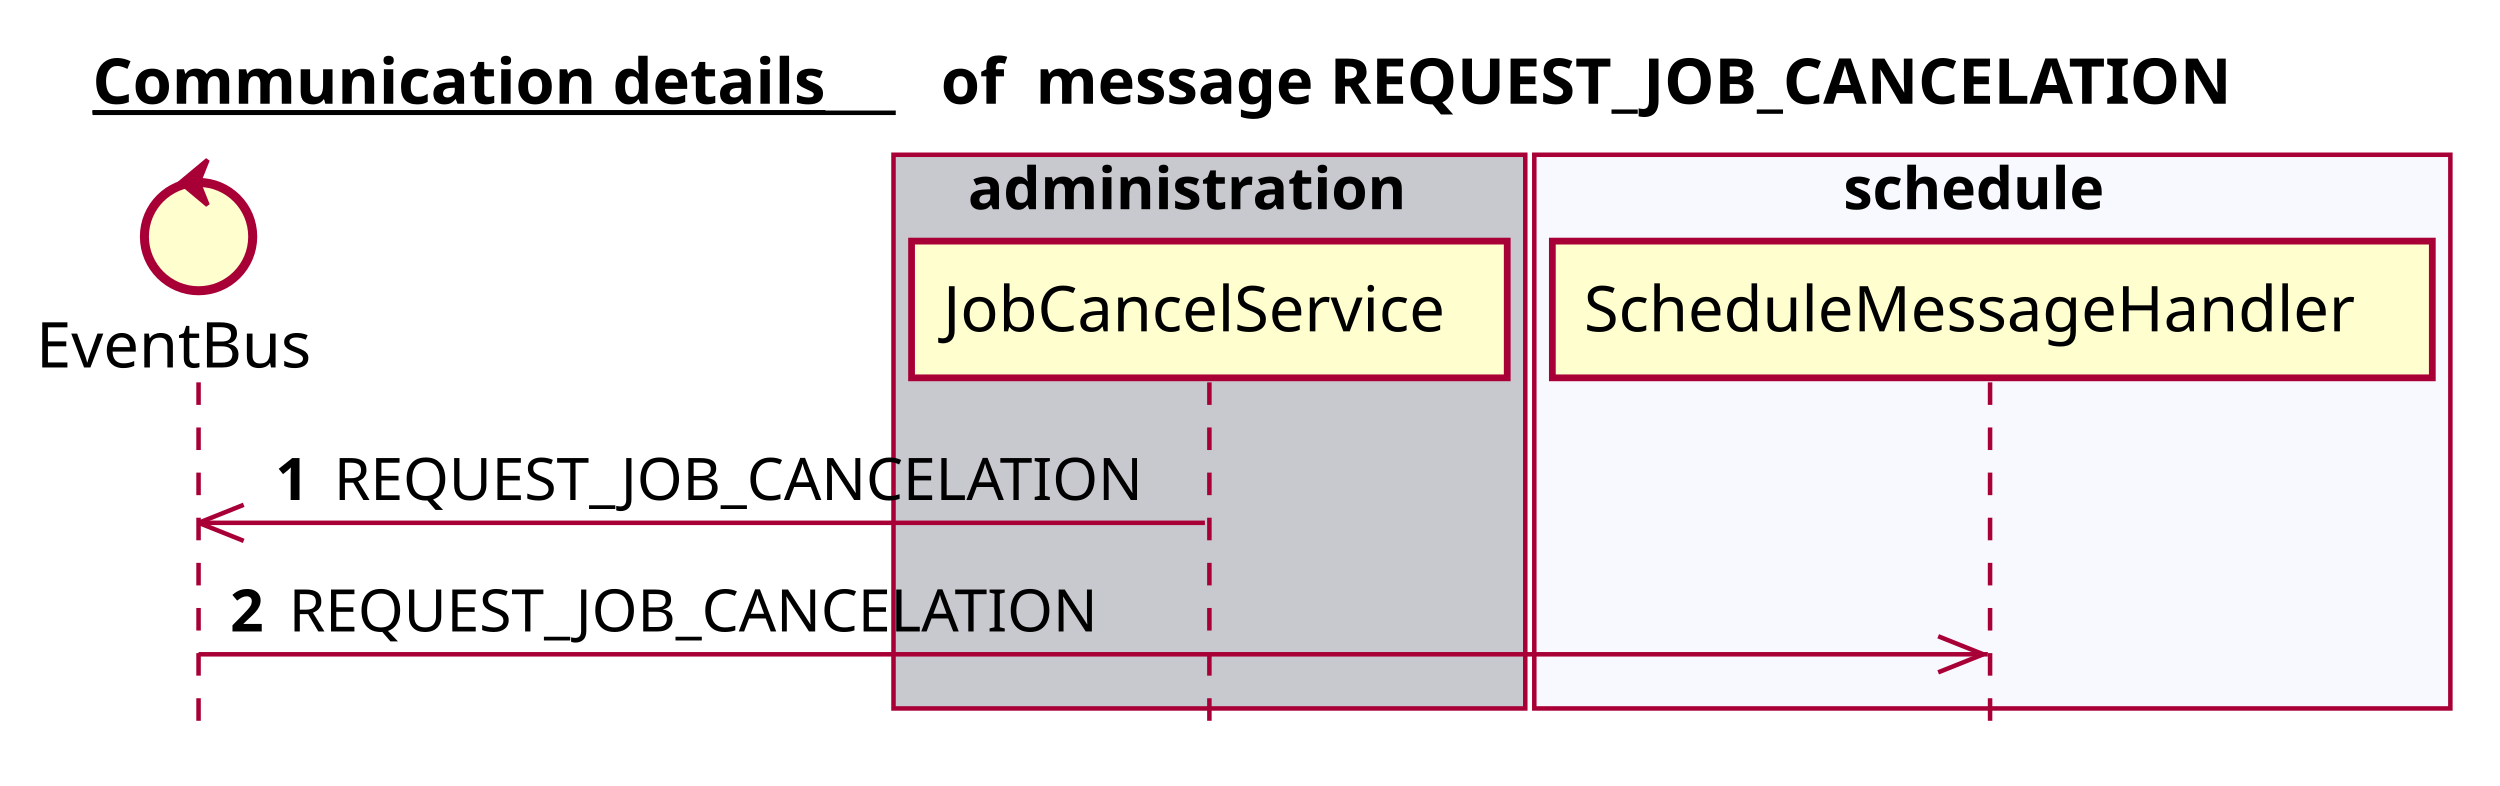
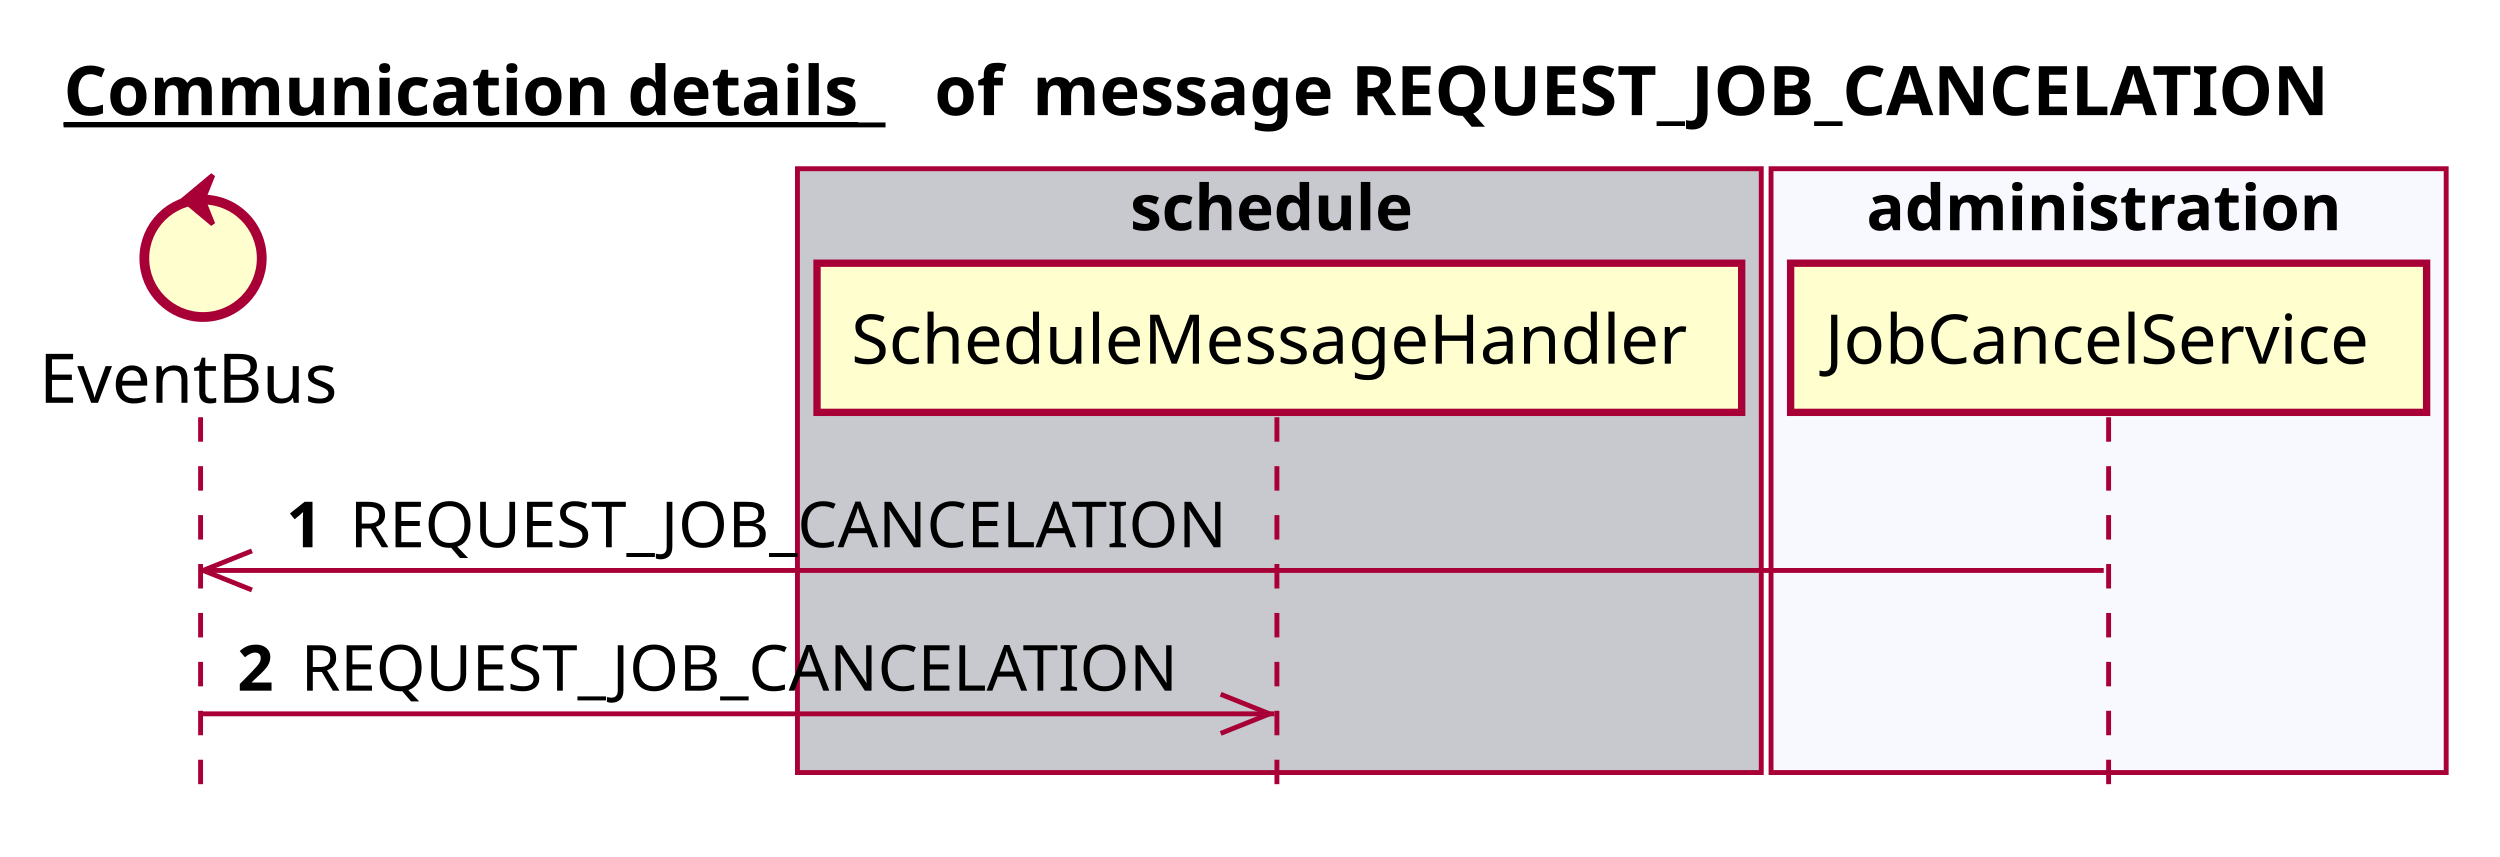
- <svg xmlns="http://www.w3.org/2000/svg" contentScriptType="application/ecmascript" contentStyleType="text/css" height="174px" preserveAspectRatio="none" style="width:554px;height:174px;" version="1.1" viewBox="0 0 554 174" width="554px" zoomAndPan="magnify">
+ <svg xmlns="http://www.w3.org/2000/svg" contentScriptType="application/ecmascript" contentStyleType="text/css" height="175px" preserveAspectRatio="none" style="width:511px;height:175px;" version="1.1" viewBox="0 0 511 175" width="511px" zoomAndPan="magnify">
  <defs />
  <g>
-     <text fill="#000000" font-family="sans-serif" font-size="14" font-weight="bold" lengthAdjust="spacingAndGlyphs" text-decoration="underline" textLength="178" x="20.5" y="22.995">Communication details</text>
-     <line style="stroke: #000000; stroke-width: 1.0;" x1="20.5" x2="198.5" y1="24.995" y2="24.995" />
-     <text fill="#000000" font-family="sans-serif" font-size="14" font-weight="bold" lengthAdjust="spacingAndGlyphs" textLength="16" x="208.5" y="22.995">of</text>
-     <text fill="#000000" font-family="sans-serif" font-size="14" font-weight="bold" lengthAdjust="spacingAndGlyphs" textLength="297" x="229.5" y="22.995">message REQUEST_JOB_CANCELATION</text>
-     <rect fill="#C8C8CF" height="122.695" style="stroke: #A80036; stroke-width: 1.0;" width="140" x="198" y="34.297" />
-     <text fill="#000000" font-family="sans-serif" font-size="13" font-weight="bold" lengthAdjust="spacingAndGlyphs" textLength="107" x="214.5" y="46.364">administration</text>
-     <rect fill="#F8F8FF" height="122.695" style="stroke: #A80036; stroke-width: 1.0;" width="203" x="340" y="34.297" />
-     <text fill="#000000" font-family="sans-serif" font-size="13" font-weight="bold" lengthAdjust="spacingAndGlyphs" textLength="66" x="408.5" y="46.364">schedule</text>
-     <line style="stroke: #A80036; stroke-width: 1.0; stroke-dasharray: 5.0,5.0;" x1="44" x2="44" y1="84.727" y2="162.992" />
-     <line style="stroke: #A80036; stroke-width: 1.0; stroke-dasharray: 5.0,5.0;" x1="268" x2="268" y1="84.727" y2="162.992" />
-     <line style="stroke: #A80036; stroke-width: 1.0; stroke-dasharray: 5.0,5.0;" x1="441" x2="441" y1="84.727" y2="162.992" />
-     <text fill="#000000" font-family="sans-serif" font-size="14" lengthAdjust="spacingAndGlyphs" textLength="66" x="8" y="81.425">EventBus</text>
-     <ellipse cx="44" cy="52.43" fill="#FEFECE" rx="12" ry="12" style="stroke: #A80036; stroke-width: 2.0;" />
-     <polygon fill="#A80036" points="40,40.43,46,35.43,44,40.43,46,45.43,40,40.43" style="stroke: #A80036; stroke-width: 1.0;" />
-     <rect fill="#FEFECE" height="30.297" style="stroke: #A80036; stroke-width: 1.5;" width="132" x="202" y="53.43" />
-     <text fill="#000000" font-family="sans-serif" font-size="14" lengthAdjust="spacingAndGlyphs" textLength="118" x="209" y="73.425">JobCancelService</text>
-     <rect fill="#FEFECE" height="30.297" style="stroke: #A80036; stroke-width: 1.5;" width="195" x="344" y="53.43" />
-     <text fill="#000000" font-family="sans-serif" font-size="14" lengthAdjust="spacingAndGlyphs" textLength="181" x="351" y="73.425">ScheduleMessageHandler</text>
-     <line style="stroke: #A80036; stroke-width: 1.0;" x1="44" x2="54" y1="115.859" y2="111.859" />
-     <line style="stroke: #A80036; stroke-width: 1.0;" x1="44" x2="54" y1="115.859" y2="119.859" />
-     <line style="stroke: #A80036; stroke-width: 1.0;" x1="44" x2="267" y1="115.859" y2="115.859" />
-     <text fill="#000000" font-family="sans-serif" font-size="13" font-weight="bold" lengthAdjust="spacingAndGlyphs" textLength="9" x="61" y="110.793">1</text>
-     <text fill="#000000" font-family="sans-serif" font-size="13" lengthAdjust="spacingAndGlyphs" textLength="187" x="74" y="110.793">REQUEST_JOB_CANCELATION</text>
-     <line style="stroke: #A80036; stroke-width: 1.0;" x1="439.5" x2="429.5" y1="144.992" y2="140.992" />
-     <line style="stroke: #A80036; stroke-width: 1.0;" x1="439.5" x2="429.5" y1="144.992" y2="148.992" />
-     <line style="stroke: #A80036; stroke-width: 1.0;" x1="44" x2="440.5" y1="144.992" y2="144.992" />
-     <text fill="#000000" font-family="sans-serif" font-size="13" font-weight="bold" lengthAdjust="spacingAndGlyphs" textLength="9" x="51" y="139.926">2</text>
-     <text fill="#000000" font-family="sans-serif" font-size="13" lengthAdjust="spacingAndGlyphs" textLength="187" x="64" y="139.926">REQUEST_JOB_CANCELATION</text>
+     <text fill="#000000" font-family="sans-serif" font-size="14" font-weight="bold" lengthAdjust="spacingAndGlyphs" text-decoration="underline" textLength="168" x="13" y="23.535">Communication details</text>
+     <line style="stroke: #000000; stroke-width: 1.0;" x1="13" x2="181" y1="25.535" y2="25.535" />
+     <text fill="#000000" font-family="sans-serif" font-size="14" font-weight="bold" lengthAdjust="spacingAndGlyphs" textLength="15" x="191" y="23.535">of</text>
+     <text fill="#000000" font-family="sans-serif" font-size="14" font-weight="bold" lengthAdjust="spacingAndGlyphs" textLength="280" x="211" y="23.535">message REQUEST_JOB_CANCELATION</text>
+     <rect fill="#C8C8CF" height="123.42" style="stroke: #A80036; stroke-width: 1.0;" width="197" x="163" y="34.488" />
+     <text fill="#000000" font-family="sans-serif" font-size="13" font-weight="bold" lengthAdjust="spacingAndGlyphs" textLength="61" x="231" y="47.057">schedule</text>
+     <rect fill="#F8F8FF" height="123.42" style="stroke: #A80036; stroke-width: 1.0;" width="138" x="362" y="34.488" />
+     <text fill="#000000" font-family="sans-serif" font-size="13" font-weight="bold" lengthAdjust="spacingAndGlyphs" textLength="99" x="381.5" y="47.057">administration</text>
+     <line style="stroke: #A80036; stroke-width: 1.0; stroke-dasharray: 5.0,5.0;" x1="41" x2="41" y1="85.287" y2="163.908" />
+     <line style="stroke: #A80036; stroke-width: 1.0; stroke-dasharray: 5.0,5.0;" x1="261" x2="261" y1="85.287" y2="163.908" />
+     <line style="stroke: #A80036; stroke-width: 1.0; stroke-dasharray: 5.0,5.0;" x1="431" x2="431" y1="85.287" y2="163.908" />
+     <text fill="#000000" font-family="sans-serif" font-size="14" lengthAdjust="spacingAndGlyphs" textLength="61" x="8" y="82.334">EventBus</text>
+     <ellipse cx="41.5" cy="52.799" fill="#FEFECE" rx="12" ry="12" style="stroke: #A80036; stroke-width: 2.0;" />
+     <polygon fill="#A80036" points="37.5,40.799,43.5,35.799,41.5,40.799,43.5,45.799,37.5,40.799" style="stroke: #A80036; stroke-width: 1.0;" />
+     <rect fill="#FEFECE" height="30.488" style="stroke: #A80036; stroke-width: 1.5;" width="189" x="167" y="53.799" />
+     <text fill="#000000" font-family="sans-serif" font-size="14" lengthAdjust="spacingAndGlyphs" textLength="175" x="174" y="74.334">ScheduleMessageHandler</text>
+     <rect fill="#FEFECE" height="30.488" style="stroke: #A80036; stroke-width: 1.5;" width="130" x="366" y="53.799" />
+     <text fill="#000000" font-family="sans-serif" font-size="14" lengthAdjust="spacingAndGlyphs" textLength="116" x="373" y="74.334">JobCancelService</text>
+     <line style="stroke: #A80036; stroke-width: 1.0;" x1="41.5" x2="51.5" y1="116.598" y2="112.598" />
+     <line style="stroke: #A80036; stroke-width: 1.0;" x1="41.5" x2="51.5" y1="116.598" y2="120.598" />
+     <line style="stroke: #A80036; stroke-width: 1.0;" x1="41.5" x2="430" y1="116.598" y2="116.598" />
+     <text fill="#000000" font-family="sans-serif" font-size="13" font-weight="bold" lengthAdjust="spacingAndGlyphs" textLength="9" x="58.5" y="111.856">1</text>
+     <text fill="#000000" font-family="sans-serif" font-size="13" lengthAdjust="spacingAndGlyphs" textLength="183" x="71.5" y="111.856">REQUEST_JOB_CANCELATION</text>
+     <line style="stroke: #A80036; stroke-width: 1.0;" x1="259.5" x2="249.5" y1="145.908" y2="141.908" />
+     <line style="stroke: #A80036; stroke-width: 1.0;" x1="259.5" x2="249.5" y1="145.908" y2="149.908" />
+     <line style="stroke: #A80036; stroke-width: 1.0;" x1="41.5" x2="260.5" y1="145.908" y2="145.908" />
+     <text fill="#000000" font-family="sans-serif" font-size="13" font-weight="bold" lengthAdjust="spacingAndGlyphs" textLength="9" x="48.5" y="141.166">2</text>
+     <text fill="#000000" font-family="sans-serif" font-size="13" lengthAdjust="spacingAndGlyphs" textLength="183" x="61.5" y="141.166">REQUEST_JOB_CANCELATION</text>
  </g>
</svg>
